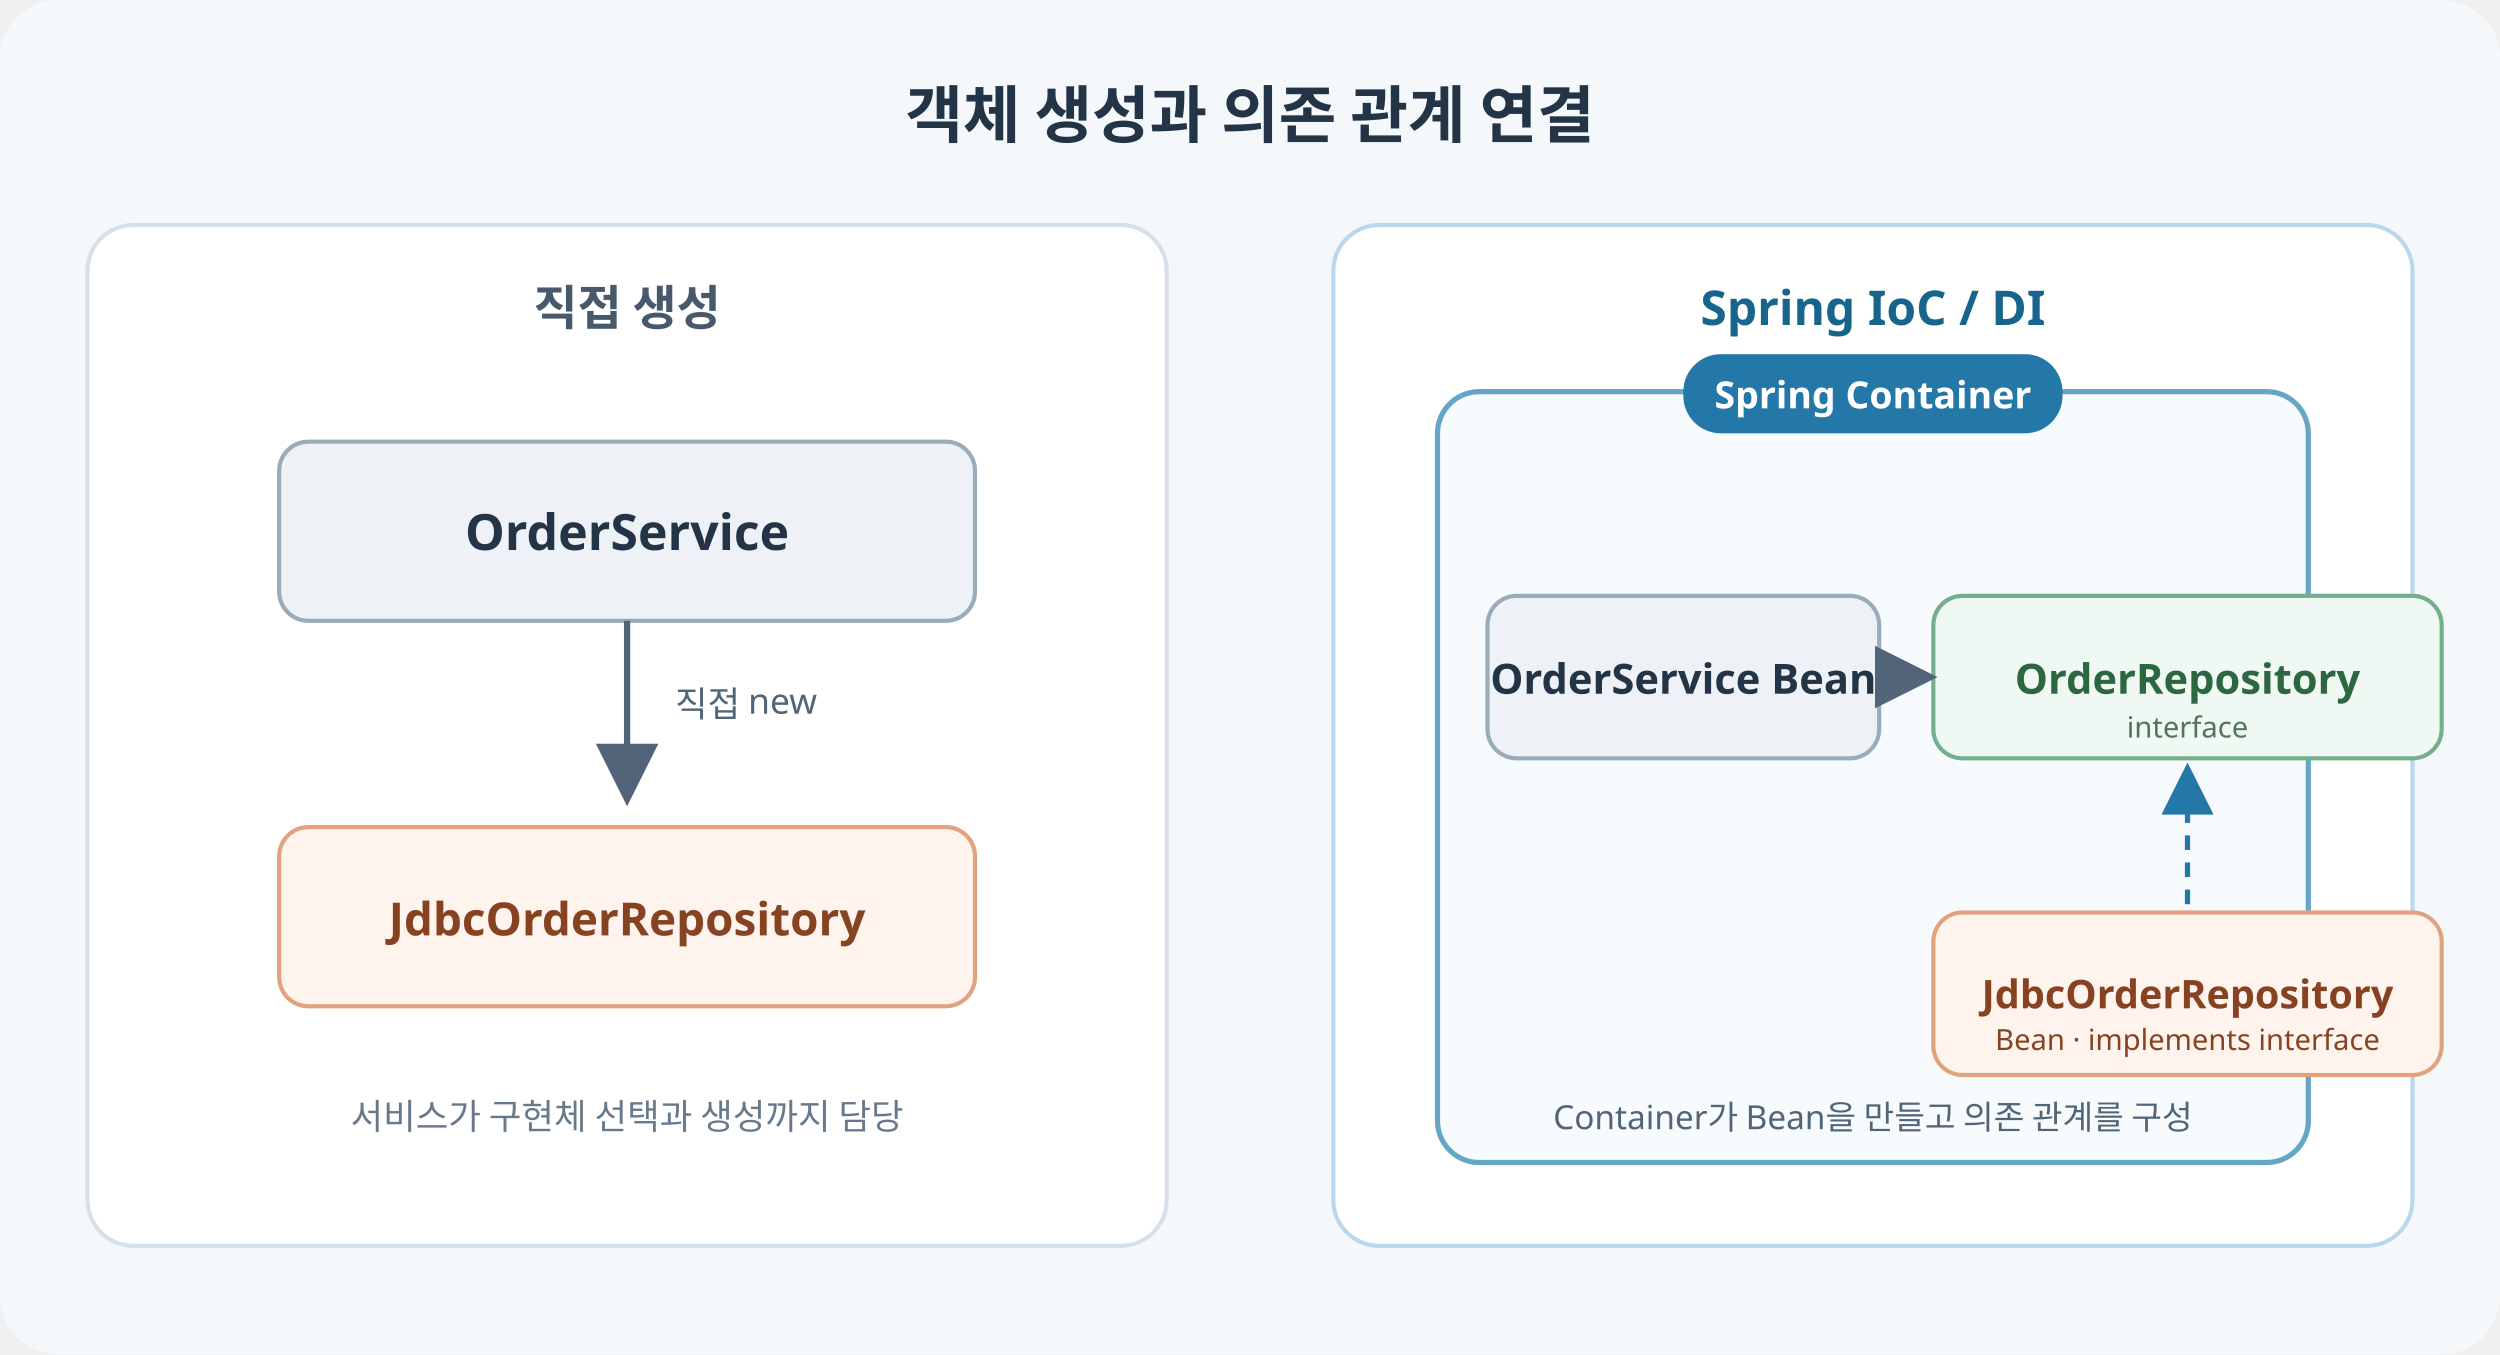
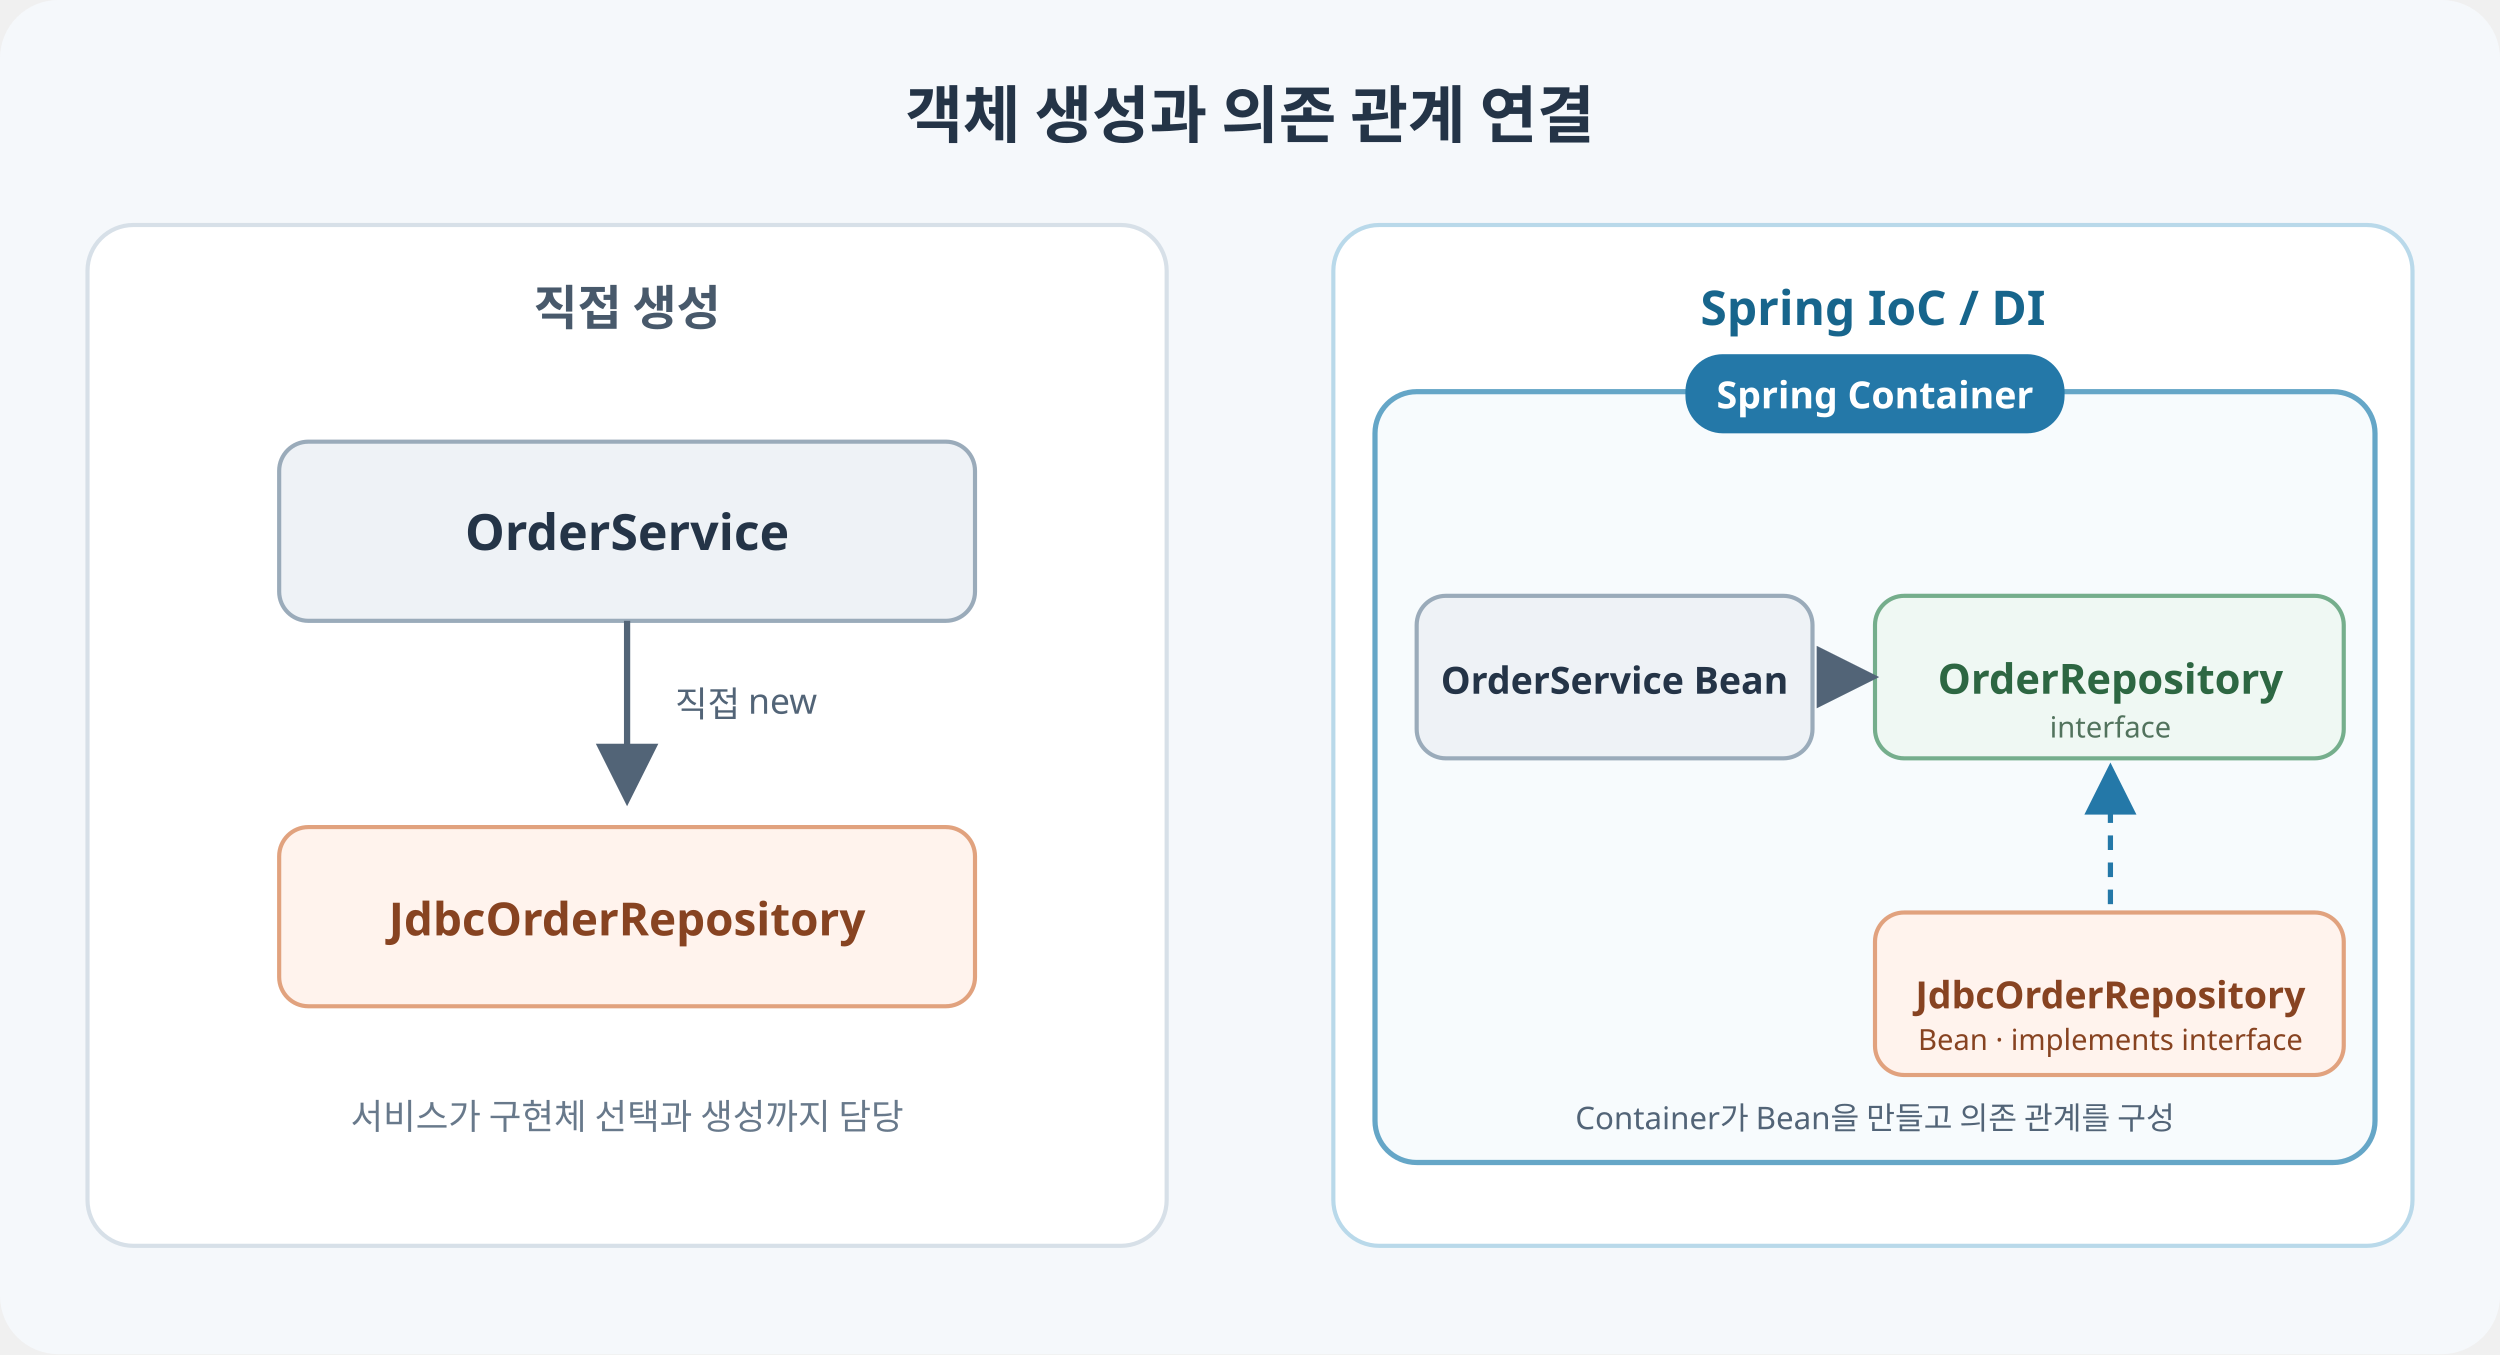
<svg xmlns="http://www.w3.org/2000/svg" width="1200" height="650" viewBox="0 0 1200 650" role="img" aria-labelledby="title desc">
  <defs>
    <marker id="arrow" markerWidth="10" markerHeight="10" refX="8" refY="5" orient="auto">
      <path d="M0,0 L10,5 L0,10 Z" fill="#526477" />
    </marker>
    <marker id="blueArrow" markerWidth="10" markerHeight="10" refX="8" refY="5" orient="auto">
      <path d="M0,0 L10,5 L0,10 Z" fill="#2478a8" />
    </marker>
  </defs>
  <rect width="1200" height="650" rx="28" fill="#f5f8fb" />
  <text x="600" y="66" text-anchor="middle" font-family="Pretendard, 'Noto Sans KR', sans-serif" font-size="30" font-weight="700" fill="#243447">객체 생성과 의존 관계 연결</text>
  <rect x="42" y="108" width="518" height="490" rx="22" fill="#ffffff" stroke="#d7e0e8" stroke-width="2" />
  <rect x="640" y="108" width="518" height="490" rx="22" fill="#ffffff" stroke="#b9d9ea" stroke-width="2" />
  <text x="301" y="156" text-anchor="middle" font-family="Pretendard, 'Noto Sans KR', sans-serif" font-size="23" font-weight="700" fill="#48596b">직접 생성</text>
  <text x="899" y="156" text-anchor="middle" font-family="Pretendard, 'Noto Sans KR', sans-serif" font-size="23" font-weight="700" fill="#17658c">Spring IoC / DI</text>
  <rect x="134" y="212" width="334" height="86" rx="14" fill="#eef2f6" stroke="#9aabba" stroke-width="2" />
  <text x="301" y="264" text-anchor="middle" font-family="Pretendard, 'Noto Sans KR', sans-serif" font-size="24" font-weight="700" fill="#243447">OrderService</text>
  <path d="M301 298 L301 381" stroke="#526477" stroke-width="3" marker-end="url(#arrow)" />
  <text x="324" y="344" font-family="Pretendard, 'Noto Sans KR', sans-serif" font-size="17" fill="#526477">직접 new</text>
  <rect x="134" y="397" width="334" height="86" rx="14" fill="#fff3ed" stroke="#e1a27e" stroke-width="2" />
  <text x="301" y="449" text-anchor="middle" font-family="Pretendard, 'Noto Sans KR', sans-serif" font-size="22" font-weight="700" fill="#874321">JdbcOrderRepository</text>
  <text x="301" y="542" text-anchor="middle" font-family="Pretendard, 'Noto Sans KR', sans-serif" font-size="17" fill="#68798b">서비스가 구현체 선택과 생성까지 담당</text>
-   <rect x="690" y="188" width="418" height="370" rx="20" fill="#f7fbfd" stroke="#65a6c7" stroke-width="2.5" />
-   <rect x="808" y="170" width="182" height="38" rx="18" fill="#2478a8" />
-   <text x="899" y="196" text-anchor="middle" font-family="Pretendard, 'Noto Sans KR', sans-serif" font-size="18" font-weight="700" fill="#ffffff">Spring Container</text>
-   <rect x="714" y="286" width="188" height="78" rx="14" fill="#eef2f6" stroke="#9aabba" stroke-width="2" />
-   <text x="808" y="333" text-anchor="middle" font-family="Pretendard, 'Noto Sans KR', sans-serif" font-size="20" font-weight="700" fill="#243447">OrderService Bean</text>
-   <rect x="928" y="286" width="244" height="78" rx="14" fill="#eff8f3" stroke="#75ae8c" stroke-width="2" />
-   <text x="1050" y="333" text-anchor="middle" font-family="Pretendard, 'Noto Sans KR', sans-serif" font-size="20" font-weight="700" fill="#2d6742">OrderRepository</text>
-   <text x="1050" y="354" text-anchor="middle" font-family="Pretendard, 'Noto Sans KR', sans-serif" font-size="14" fill="#52735d">interface</text>
-   <path d="M902 325 L924 325" stroke="#526477" stroke-width="3" marker-end="url(#arrow)" />
-   <rect x="928" y="438" width="244" height="78" rx="14" fill="#fff3ed" stroke="#e1a27e" stroke-width="2" />
-   <text x="1050" y="484" text-anchor="middle" font-family="Pretendard, 'Noto Sans KR', sans-serif" font-size="19" font-weight="700" fill="#874321">JdbcOrderRepository</text>
-   <text x="1050" y="504" text-anchor="middle" font-family="Pretendard, 'Noto Sans KR', sans-serif" font-size="14" fill="#874321">Bean · implements interface</text>
-   <path d="M1050 434 L1050 371" stroke="#2478a8" stroke-width="2.5" stroke-dasharray="7 6" marker-end="url(#blueArrow)" />
-   <text x="899" y="542" text-anchor="middle" font-family="Pretendard, 'Noto Sans KR', sans-serif" font-size="16" fill="#526477">Container가 Bean을 만들고 의존 관계를 구성</text>
+   <rect x="660" y="188" width="480" height="370" rx="20" fill="#f7fbfd" stroke="#65a6c7" stroke-width="2.5" />
+   <rect x="809" y="170" width="182" height="38" rx="18" fill="#2478a8" />
+   <text x="900" y="196" text-anchor="middle" font-family="Pretendard, 'Noto Sans KR', sans-serif" font-size="18" font-weight="700" fill="#ffffff">Spring Container</text>
+   <rect x="680" y="286" width="190" height="78" rx="14" fill="#eef2f6" stroke="#9aabba" stroke-width="2" />
+   <text x="775" y="333" text-anchor="middle" font-family="Pretendard, 'Noto Sans KR', sans-serif" font-size="18" font-weight="700" fill="#243447">OrderService Bean</text>
+   <rect x="900" y="286" width="225" height="78" rx="14" fill="#eff8f3" stroke="#75ae8c" stroke-width="2" />
+   <text x="1013" y="333" text-anchor="middle" font-family="Pretendard, 'Noto Sans KR', sans-serif" font-size="20" font-weight="700" fill="#2d6742">OrderRepository</text>
+   <text x="1013" y="354" text-anchor="middle" font-family="Pretendard, 'Noto Sans KR', sans-serif" font-size="14" fill="#52735d">interface</text>
+   <path d="M874 325 L896 325" stroke="#526477" stroke-width="3" marker-end="url(#arrow)" />
+   <rect x="900" y="438" width="225" height="78" rx="14" fill="#fff3ed" stroke="#e1a27e" stroke-width="2" />
+   <text x="1013" y="484" text-anchor="middle" font-family="Pretendard, 'Noto Sans KR', sans-serif" font-size="18" font-weight="700" fill="#874321">JdbcOrderRepository</text>
+   <text x="1013" y="504" text-anchor="middle" font-family="Pretendard, 'Noto Sans KR', sans-serif" font-size="14" fill="#874321">Bean · implements interface</text>
+   <path d="M1013 434 L1013 371" stroke="#2478a8" stroke-width="2.5" stroke-dasharray="7 6" marker-end="url(#blueArrow)" />
+   <text x="900" y="542" text-anchor="middle" font-family="Pretendard, 'Noto Sans KR', sans-serif" font-size="15" fill="#526477">Container가 Bean을 만들고 의존 관계를 구성</text>
</svg>
